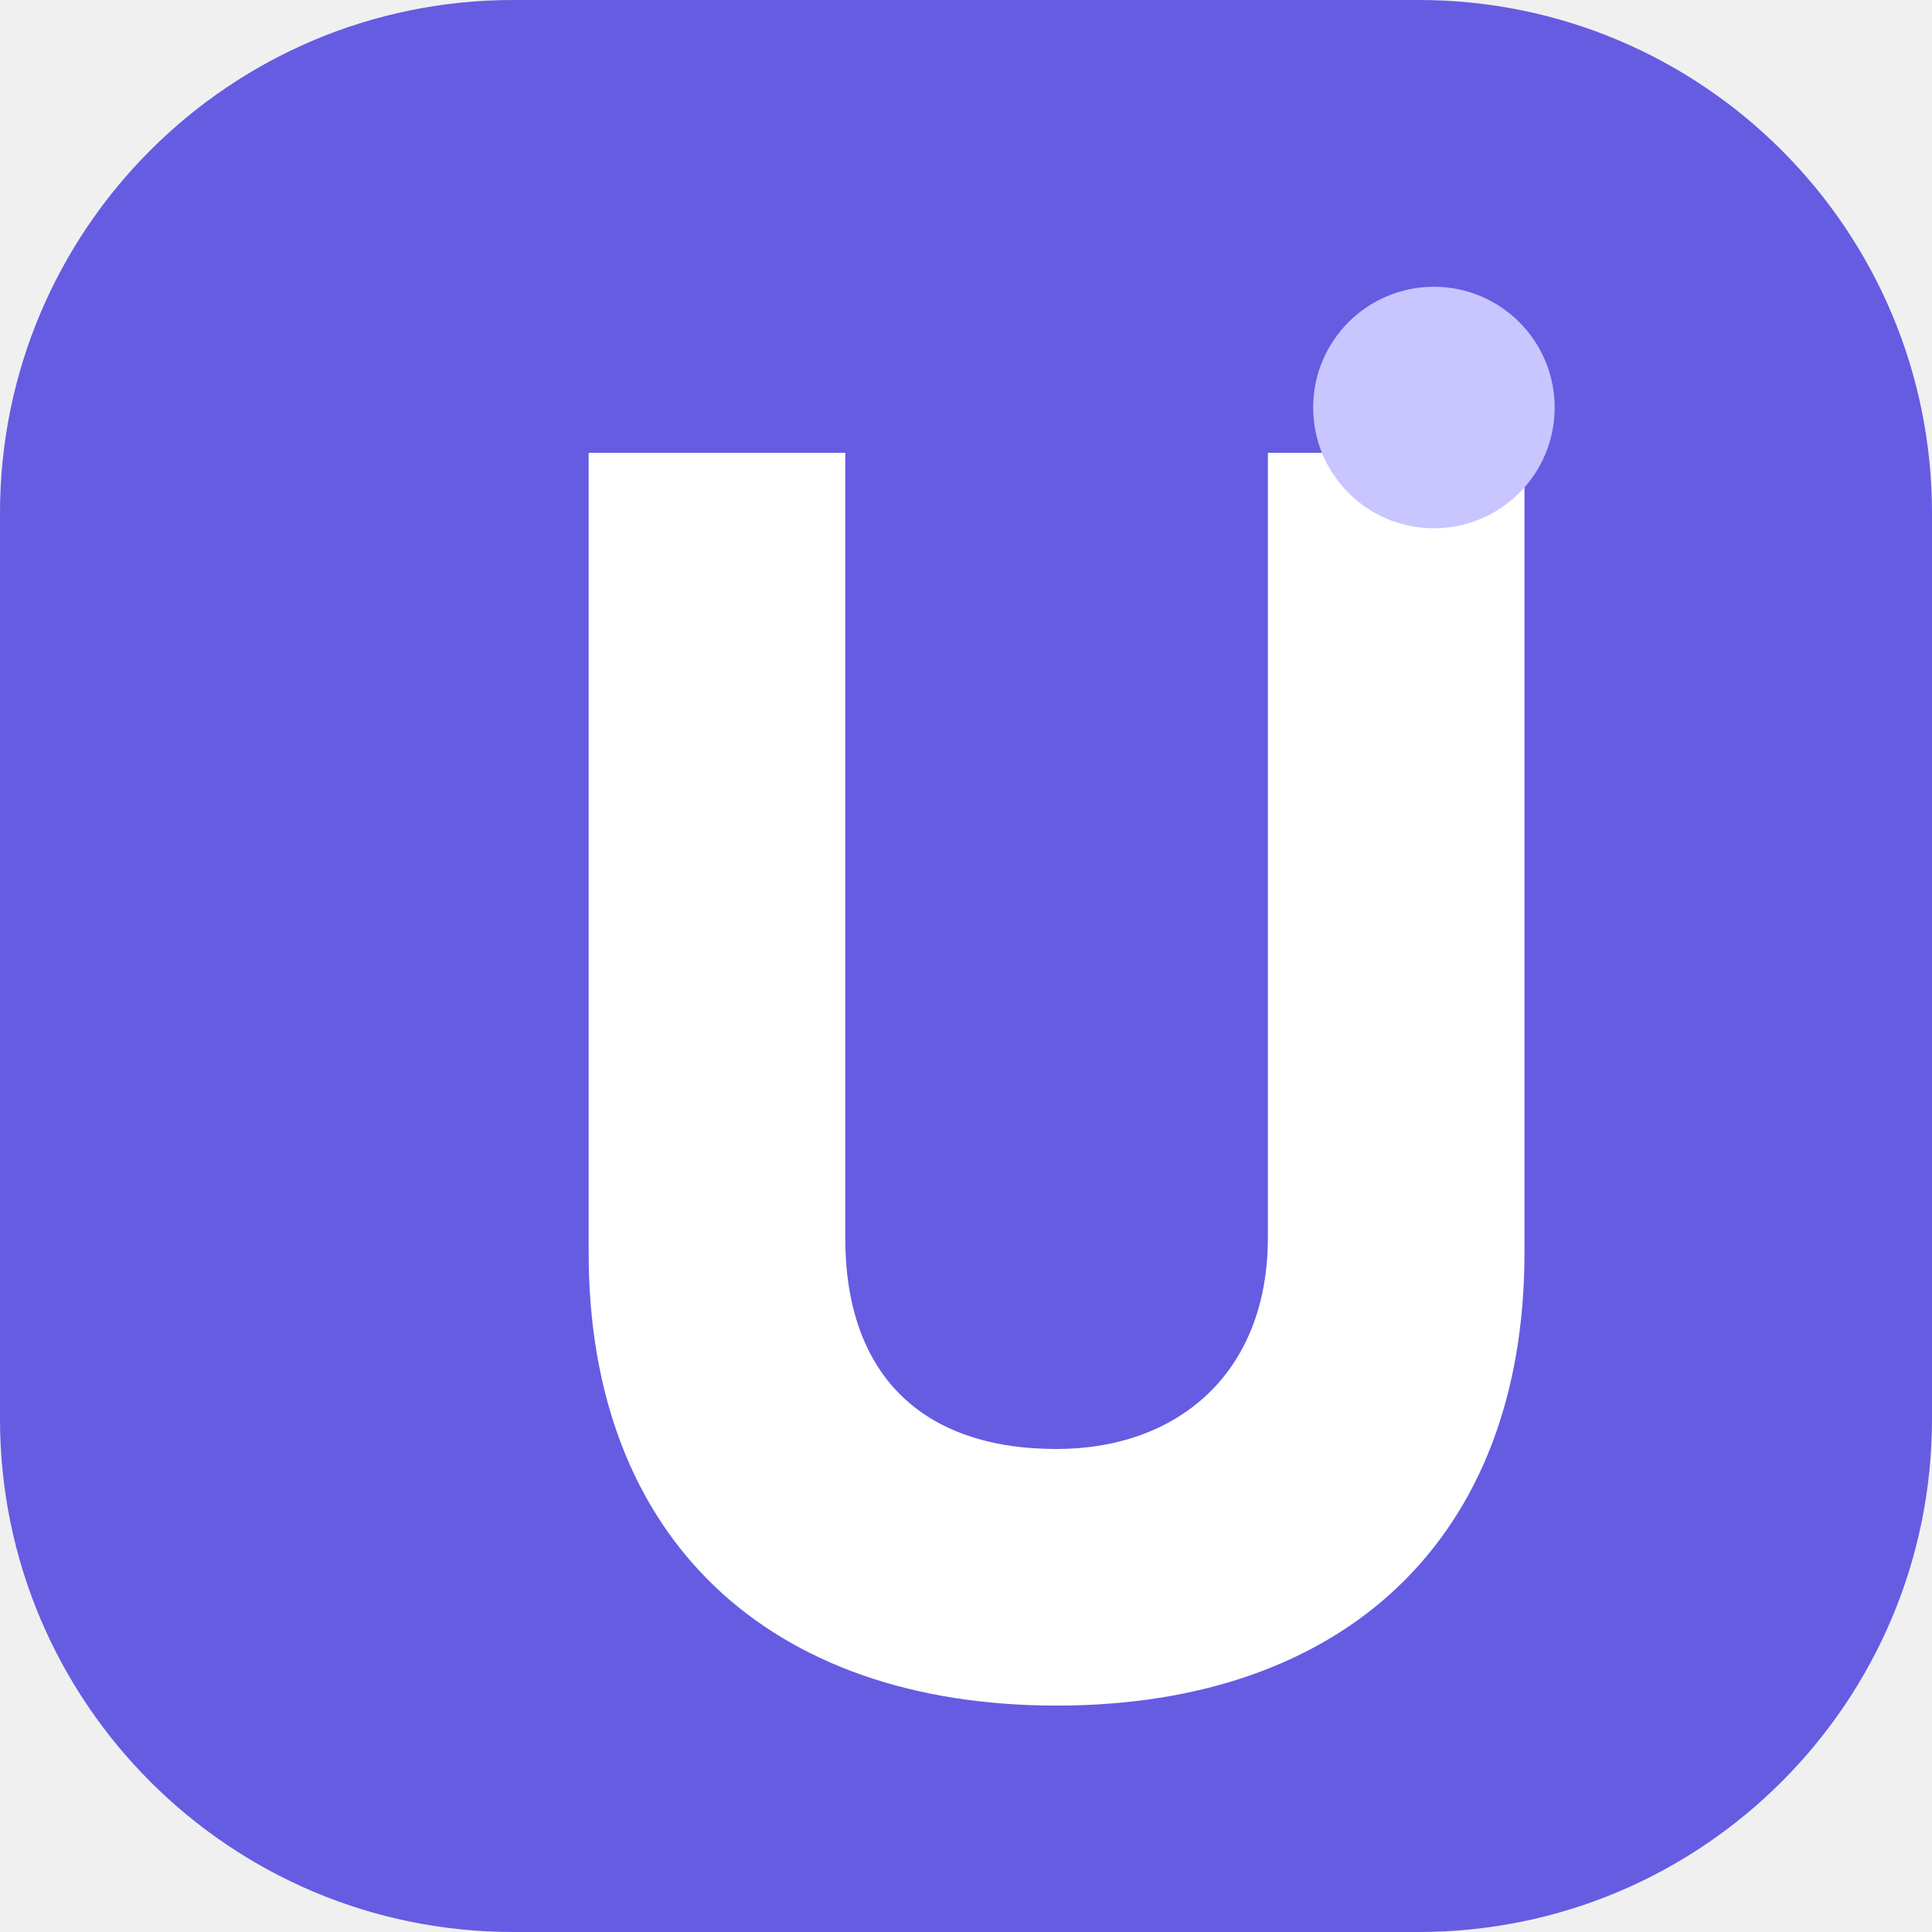
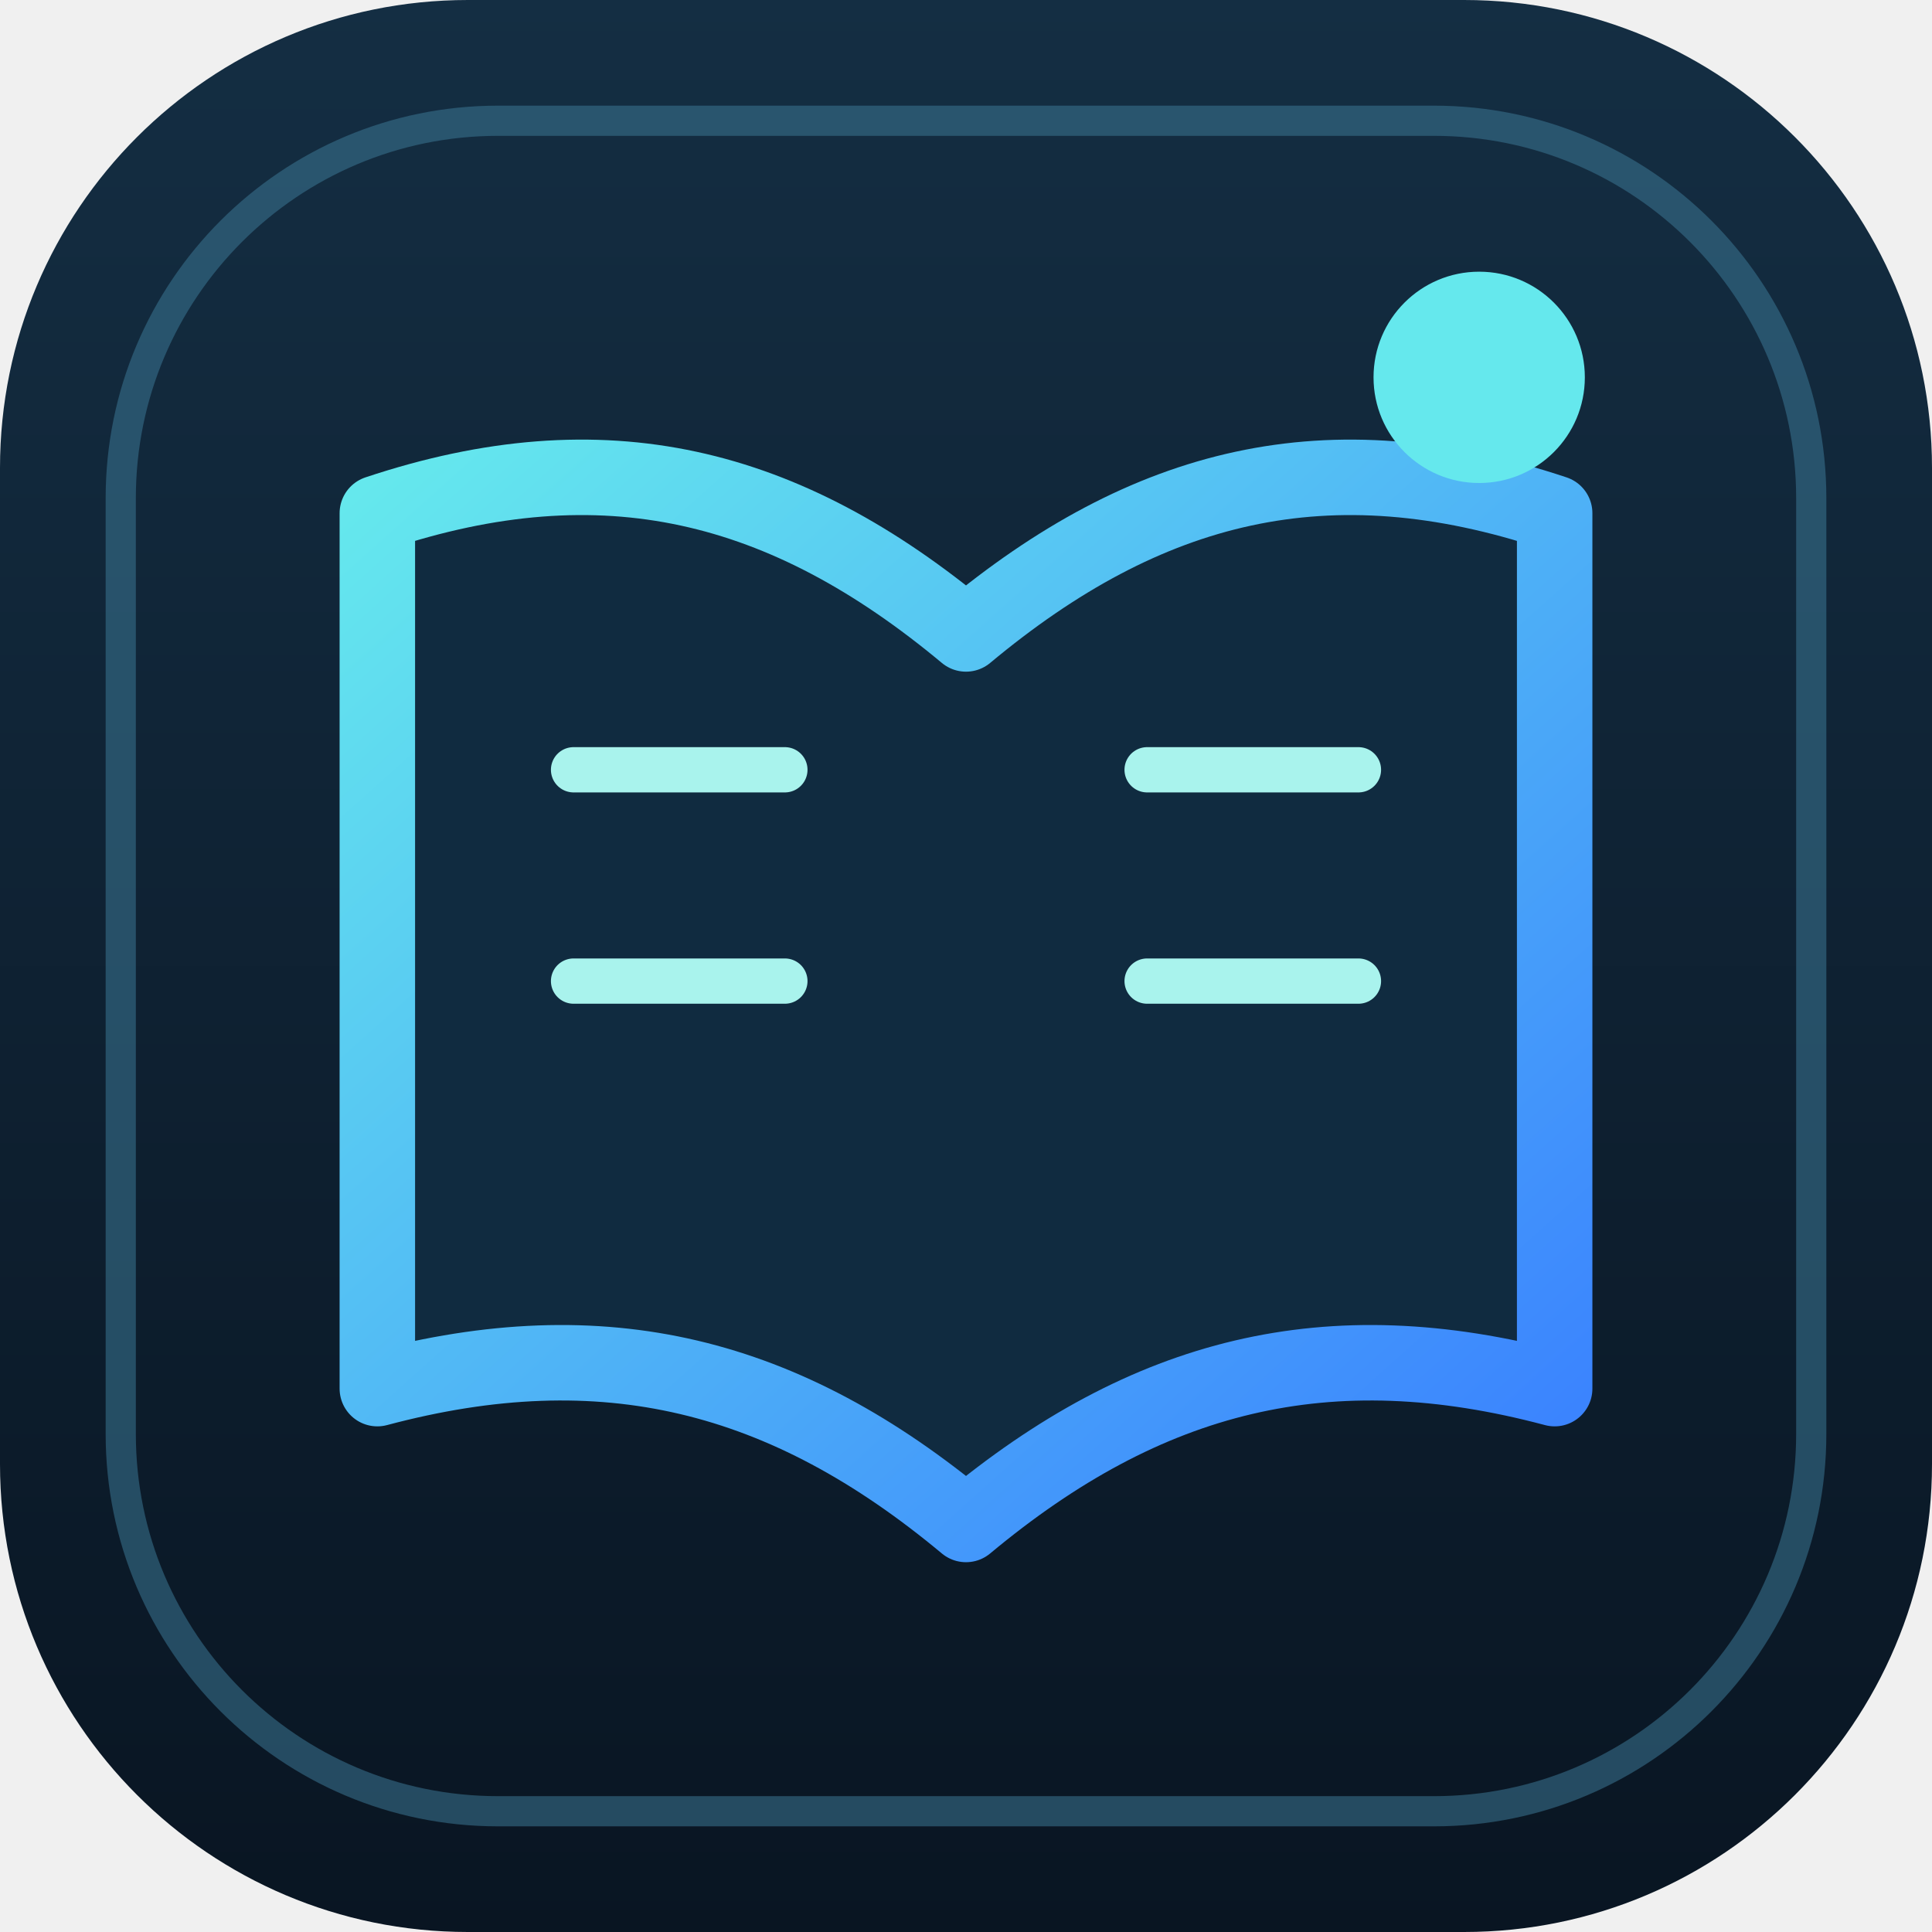
<svg xmlns="http://www.w3.org/2000/svg" viewBox="0 0 128 128">
-   <rect width="128" height="128" rx="34" fill="#655ce2" />
-   <path d="M39 30h17v52c0 9 5 14 14 14 8 0 14-5 14-14V30h17v53c0 19-12 30-31 30S39 102 39 83V30z" fill="#fff" />
-   <circle cx="95" cy="27" r="8" fill="#c9c5ff" />
+   <defs>
+     <linearGradient id="g" x1="0" y1="0" x2="1" y2="1">
+       <stop stop-color="#65e8ed" />
+       <stop offset="1" stop-color="#397fff" />
+     </linearGradient>
+     <linearGradient id="b" x1="0" y1="0" x2="0" y2="1">
+       <stop stop-color="#142e43" />
+       <stop offset="1" stop-color="#091522" />
+     </linearGradient>
+   </defs>
+   <rect width="128" height="128" rx="31" fill="url(#b)" />
+   <rect x="8" y="8" width="112" height="112" rx="25" fill="none" stroke="#3a7794" stroke-opacity=".55" stroke-width="2" />
+   <path d="M25 34c15-5 27-2 39 8 12-10 24-13 39-8v58c-15-4-27-1-39 9-12-10-24-13-39-9z" fill="#102b40" stroke="url(#g)" stroke-width="5" stroke-linejoin="round" />
+   <path d="M64 42v59" stroke="url(#g)" stroke-width="4" stroke-linecap="round" />
+   <path d="M38 51h14M38 65h14M76 51h14M76 65h14" stroke="#a9f3ed" stroke-width="3" stroke-linecap="round" />
+   <circle cx="98" cy="25" r="7" fill="#65e8ed" />
</svg>
